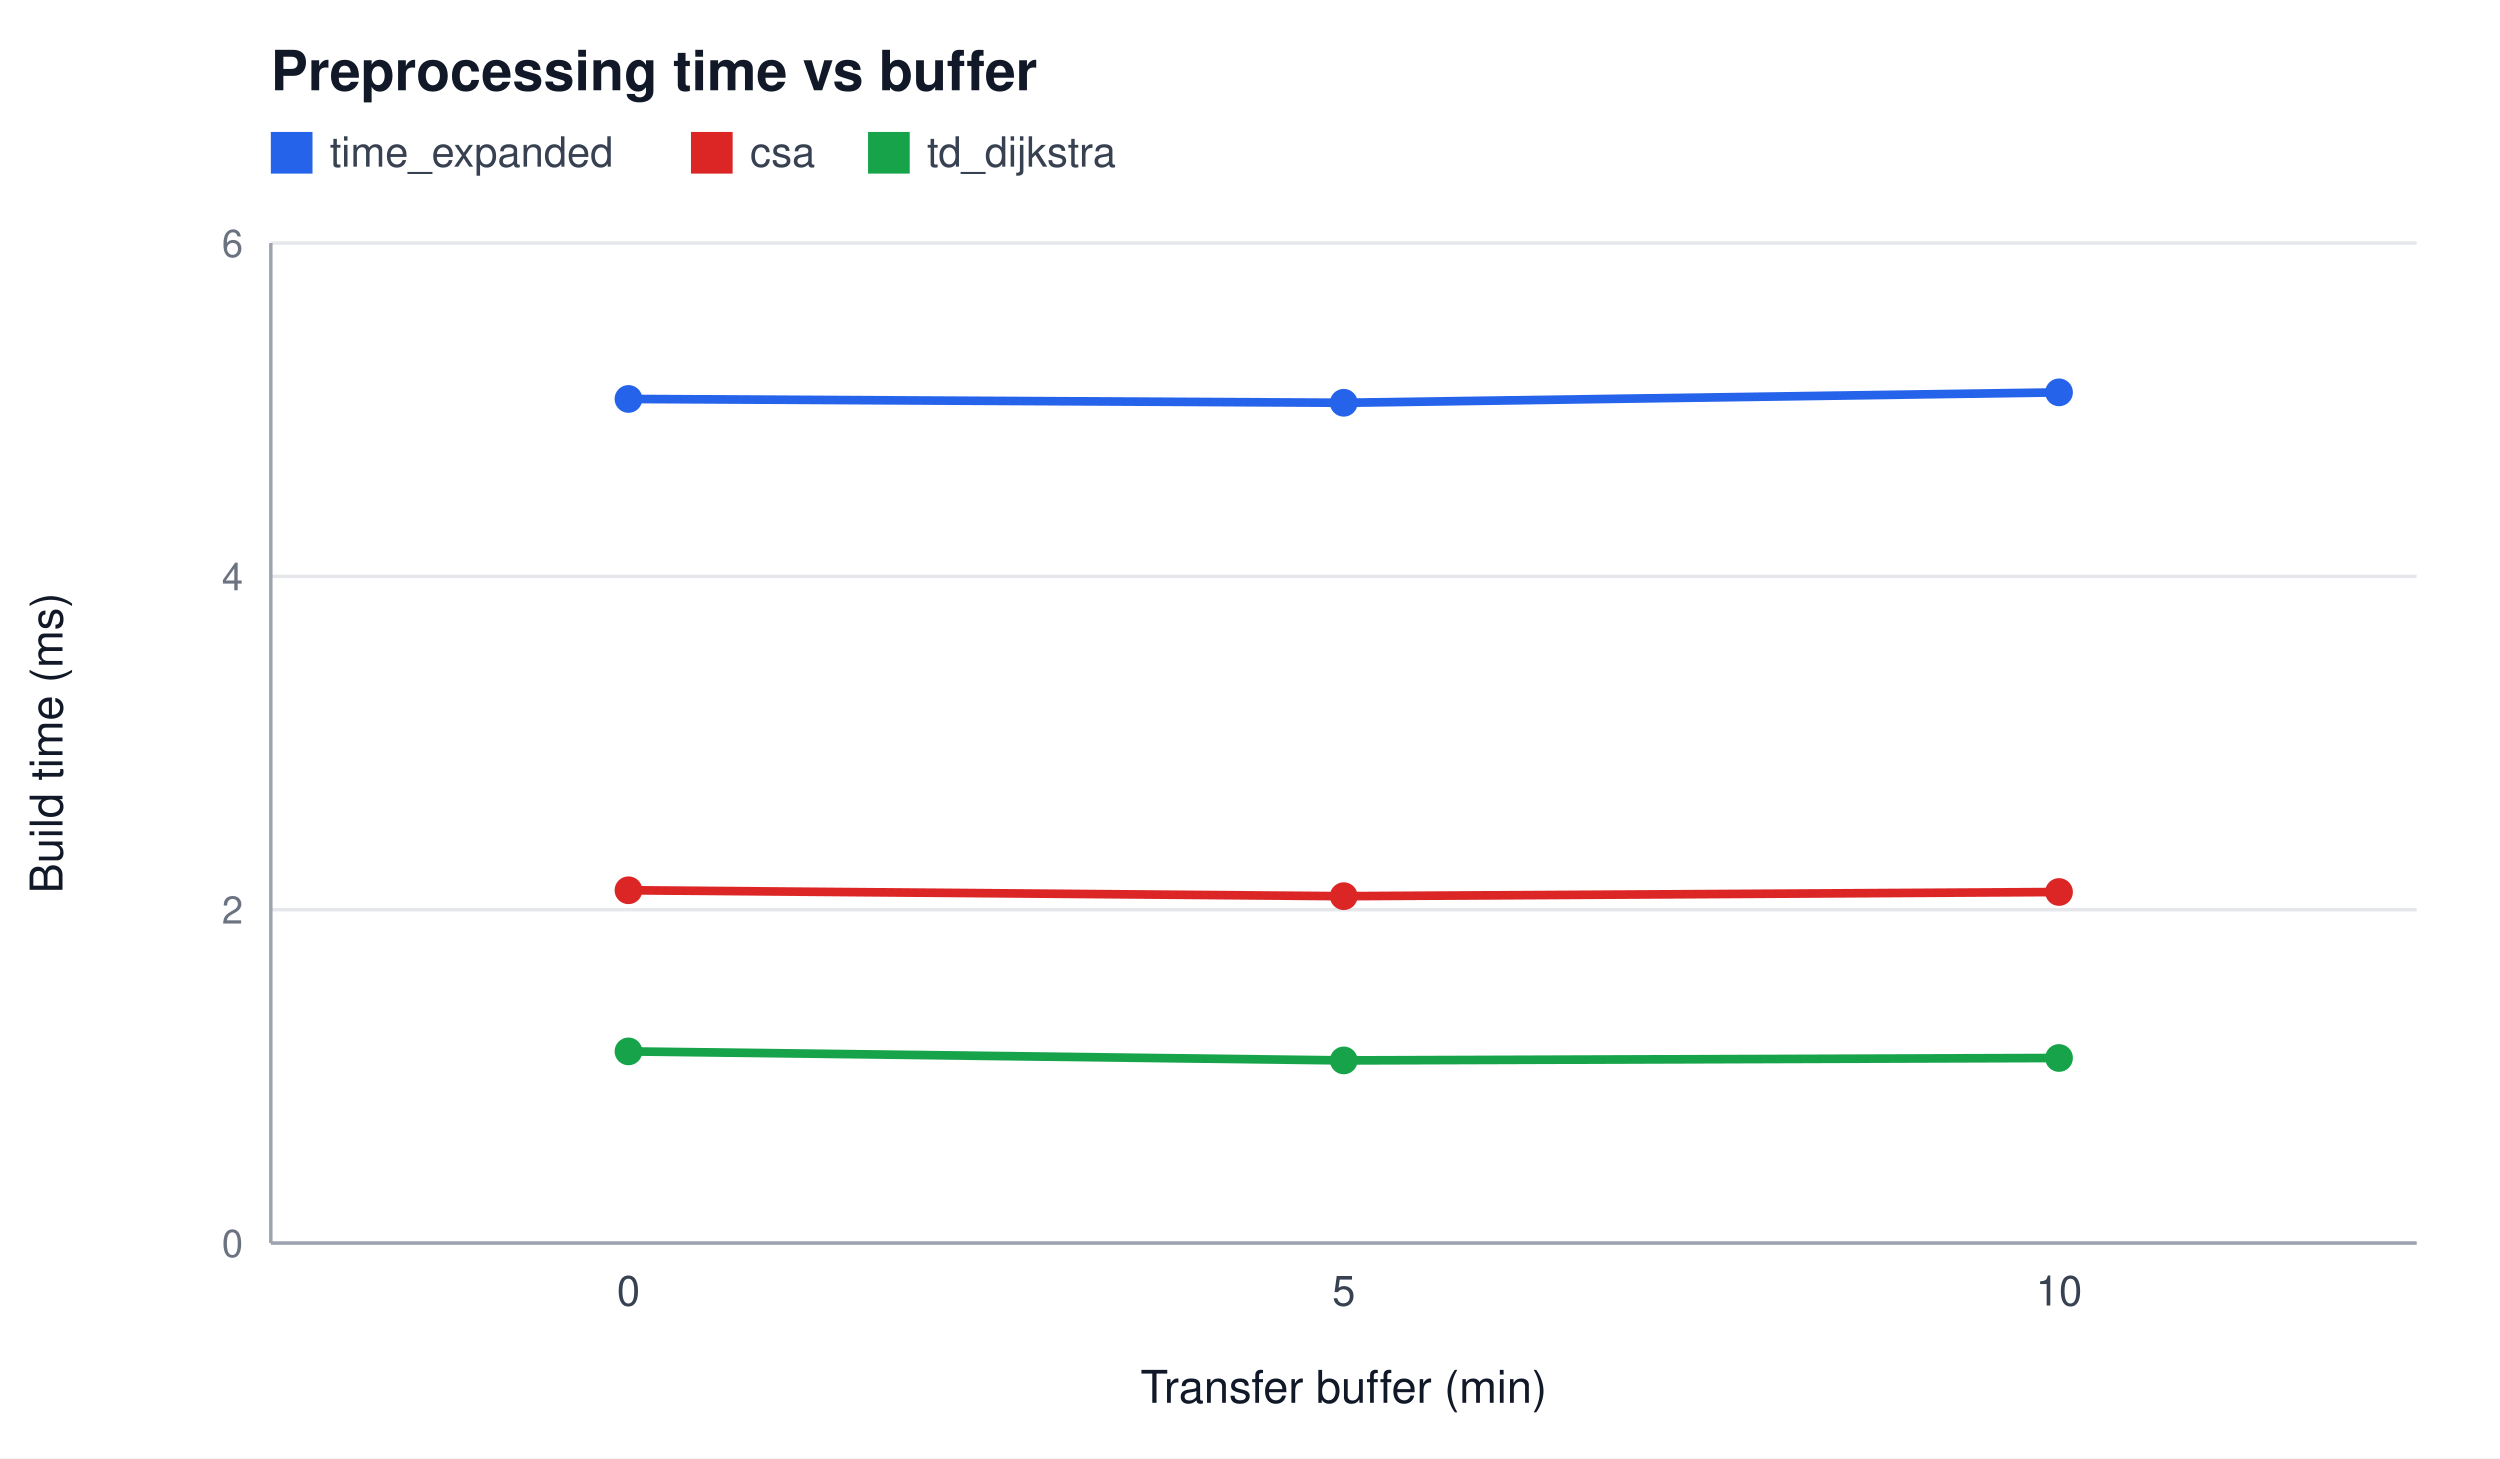
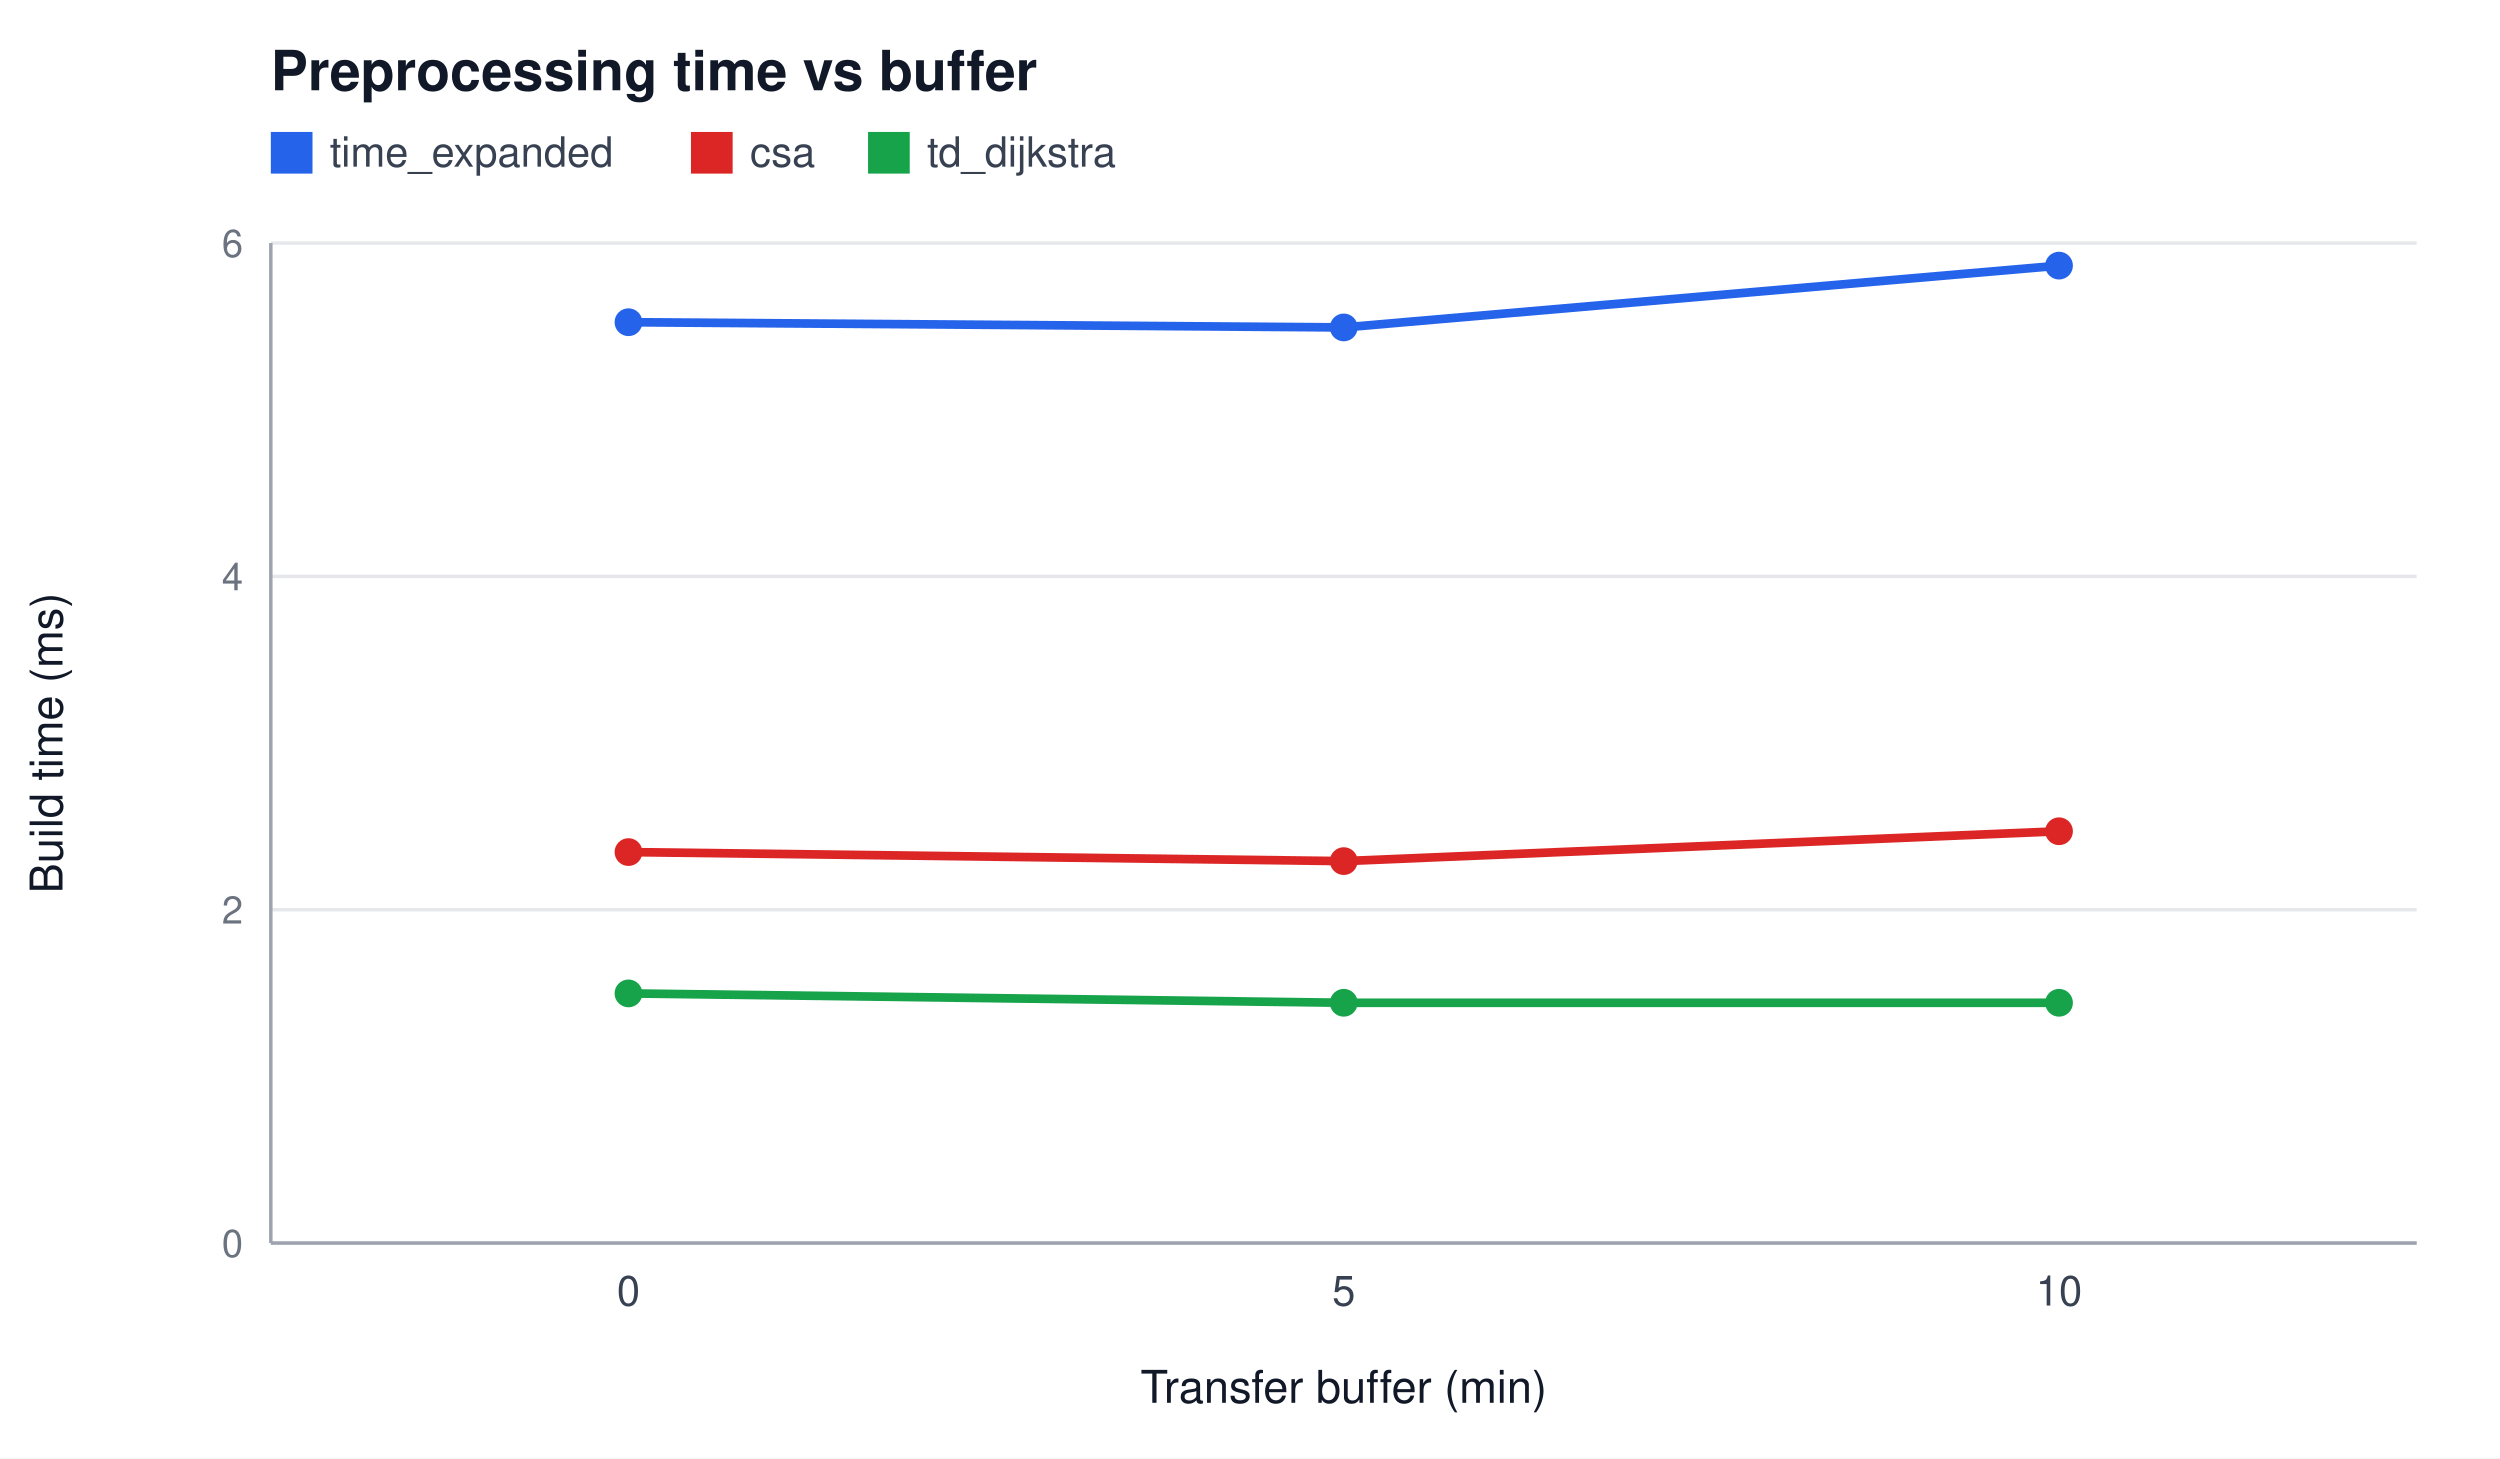
<svg xmlns="http://www.w3.org/2000/svg" width="720" height="420" viewBox="0 0 720 420" font-family="Helvetica, Arial, sans-serif">
  <rect width="100%" height="100%" fill="#ffffff" />
  <text x="78" y="26" font-size="16" font-weight="bold" fill="#111827">Preprocessing time vs buffer</text>
  <rect x="78.0" y="38" width="12" height="12" fill="#2563eb" />
  <text x="95.0" y="48" font-size="12" fill="#374151">time_expanded</text>
  <rect x="199.0" y="38" width="12" height="12" fill="#dc2626" />
  <text x="216.0" y="48" font-size="12" fill="#374151">csa</text>
  <rect x="250.0" y="38" width="12" height="12" fill="#16a34a" />
  <text x="267.0" y="48" font-size="12" fill="#374151">td_dijkstra</text>
  <line x1="78" x2="696" y1="358.0" y2="358.0" stroke="#e5e7eb" />
  <text x="70" y="362.0" text-anchor="end" font-size="11" fill="#6b7280">0</text>
  <line x1="78" x2="696" y1="262.0" y2="262.0" stroke="#e5e7eb" />
  <text x="70" y="266.0" text-anchor="end" font-size="11" fill="#6b7280">2</text>
  <line x1="78" x2="696" y1="166.0" y2="166.0" stroke="#e5e7eb" />
  <text x="70" y="170.0" text-anchor="end" font-size="11" fill="#6b7280">4</text>
  <line x1="78" x2="696" y1="70.0" y2="70.0" stroke="#e5e7eb" />
  <text x="70" y="74.0" text-anchor="end" font-size="11" fill="#6b7280">6</text>
  <line x1="78" x2="78" y1="70" y2="358" stroke="#9ca3af" />
  <line x1="78" x2="696" y1="358" y2="358" stroke="#9ca3af" />
  <text x="181.0" y="376" text-anchor="middle" font-size="12" fill="#374151">0</text>
  <text x="387.0" y="376" text-anchor="middle" font-size="12" fill="#374151">5</text>
  <text x="593.0" y="376" text-anchor="middle" font-size="12" fill="#374151">10</text>
  <text x="387" y="404" text-anchor="middle" font-size="13" fill="#111827">Transfer buffer (min)</text>
  <text transform="translate(18,214) rotate(-90)" text-anchor="middle" font-size="13" fill="#111827">Build time (ms)</text>
-   <path d="M181.0,114.9 L387.0,116.0 L593.0,113.0" fill="none" stroke="#2563eb" stroke-width="2.5" />
-   <circle cx="181.0" cy="114.9" r="4" fill="#2563eb" />
-   <circle cx="387.0" cy="116.0" r="4" fill="#2563eb" />
-   <circle cx="593.0" cy="113.0" r="4" fill="#2563eb" />
-   <path d="M181.0,256.4 L387.0,258.1 L593.0,256.9" fill="none" stroke="#dc2626" stroke-width="2.5" />
-   <circle cx="181.0" cy="256.4" r="4" fill="#dc2626" />
-   <circle cx="387.0" cy="258.1" r="4" fill="#dc2626" />
-   <circle cx="593.0" cy="256.9" r="4" fill="#dc2626" />
-   <path d="M181.0,302.8 L387.0,305.4 L593.0,304.7" fill="none" stroke="#16a34a" stroke-width="2.5" />
-   <circle cx="181.0" cy="302.8" r="4" fill="#16a34a" />
-   <circle cx="387.0" cy="305.4" r="4" fill="#16a34a" />
-   <circle cx="593.0" cy="304.7" r="4" fill="#16a34a" />
+   <path d="M181.0,92.8 L387.0,94.3 L593.0,76.5" fill="none" stroke="#2563eb" stroke-width="2.5" />
+   <circle cx="181.0" cy="92.8" r="4" fill="#2563eb" />
+   <circle cx="387.0" cy="94.3" r="4" fill="#2563eb" />
+   <circle cx="593.0" cy="76.5" r="4" fill="#2563eb" />
+   <path d="M181.0,245.4 L387.0,248.0 L593.0,239.4" fill="none" stroke="#dc2626" stroke-width="2.5" />
+   <circle cx="181.0" cy="245.4" r="4" fill="#dc2626" />
+   <circle cx="387.0" cy="248.0" r="4" fill="#dc2626" />
+   <circle cx="593.0" cy="239.4" r="4" fill="#dc2626" />
+   <path d="M181.0,286.1 L387.0,288.8 L593.0,288.8" fill="none" stroke="#16a34a" stroke-width="2.5" />
+   <circle cx="181.0" cy="286.1" r="4" fill="#16a34a" />
+   <circle cx="387.0" cy="288.8" r="4" fill="#16a34a" />
+   <circle cx="593.0" cy="288.8" r="4" fill="#16a34a" />
</svg>
